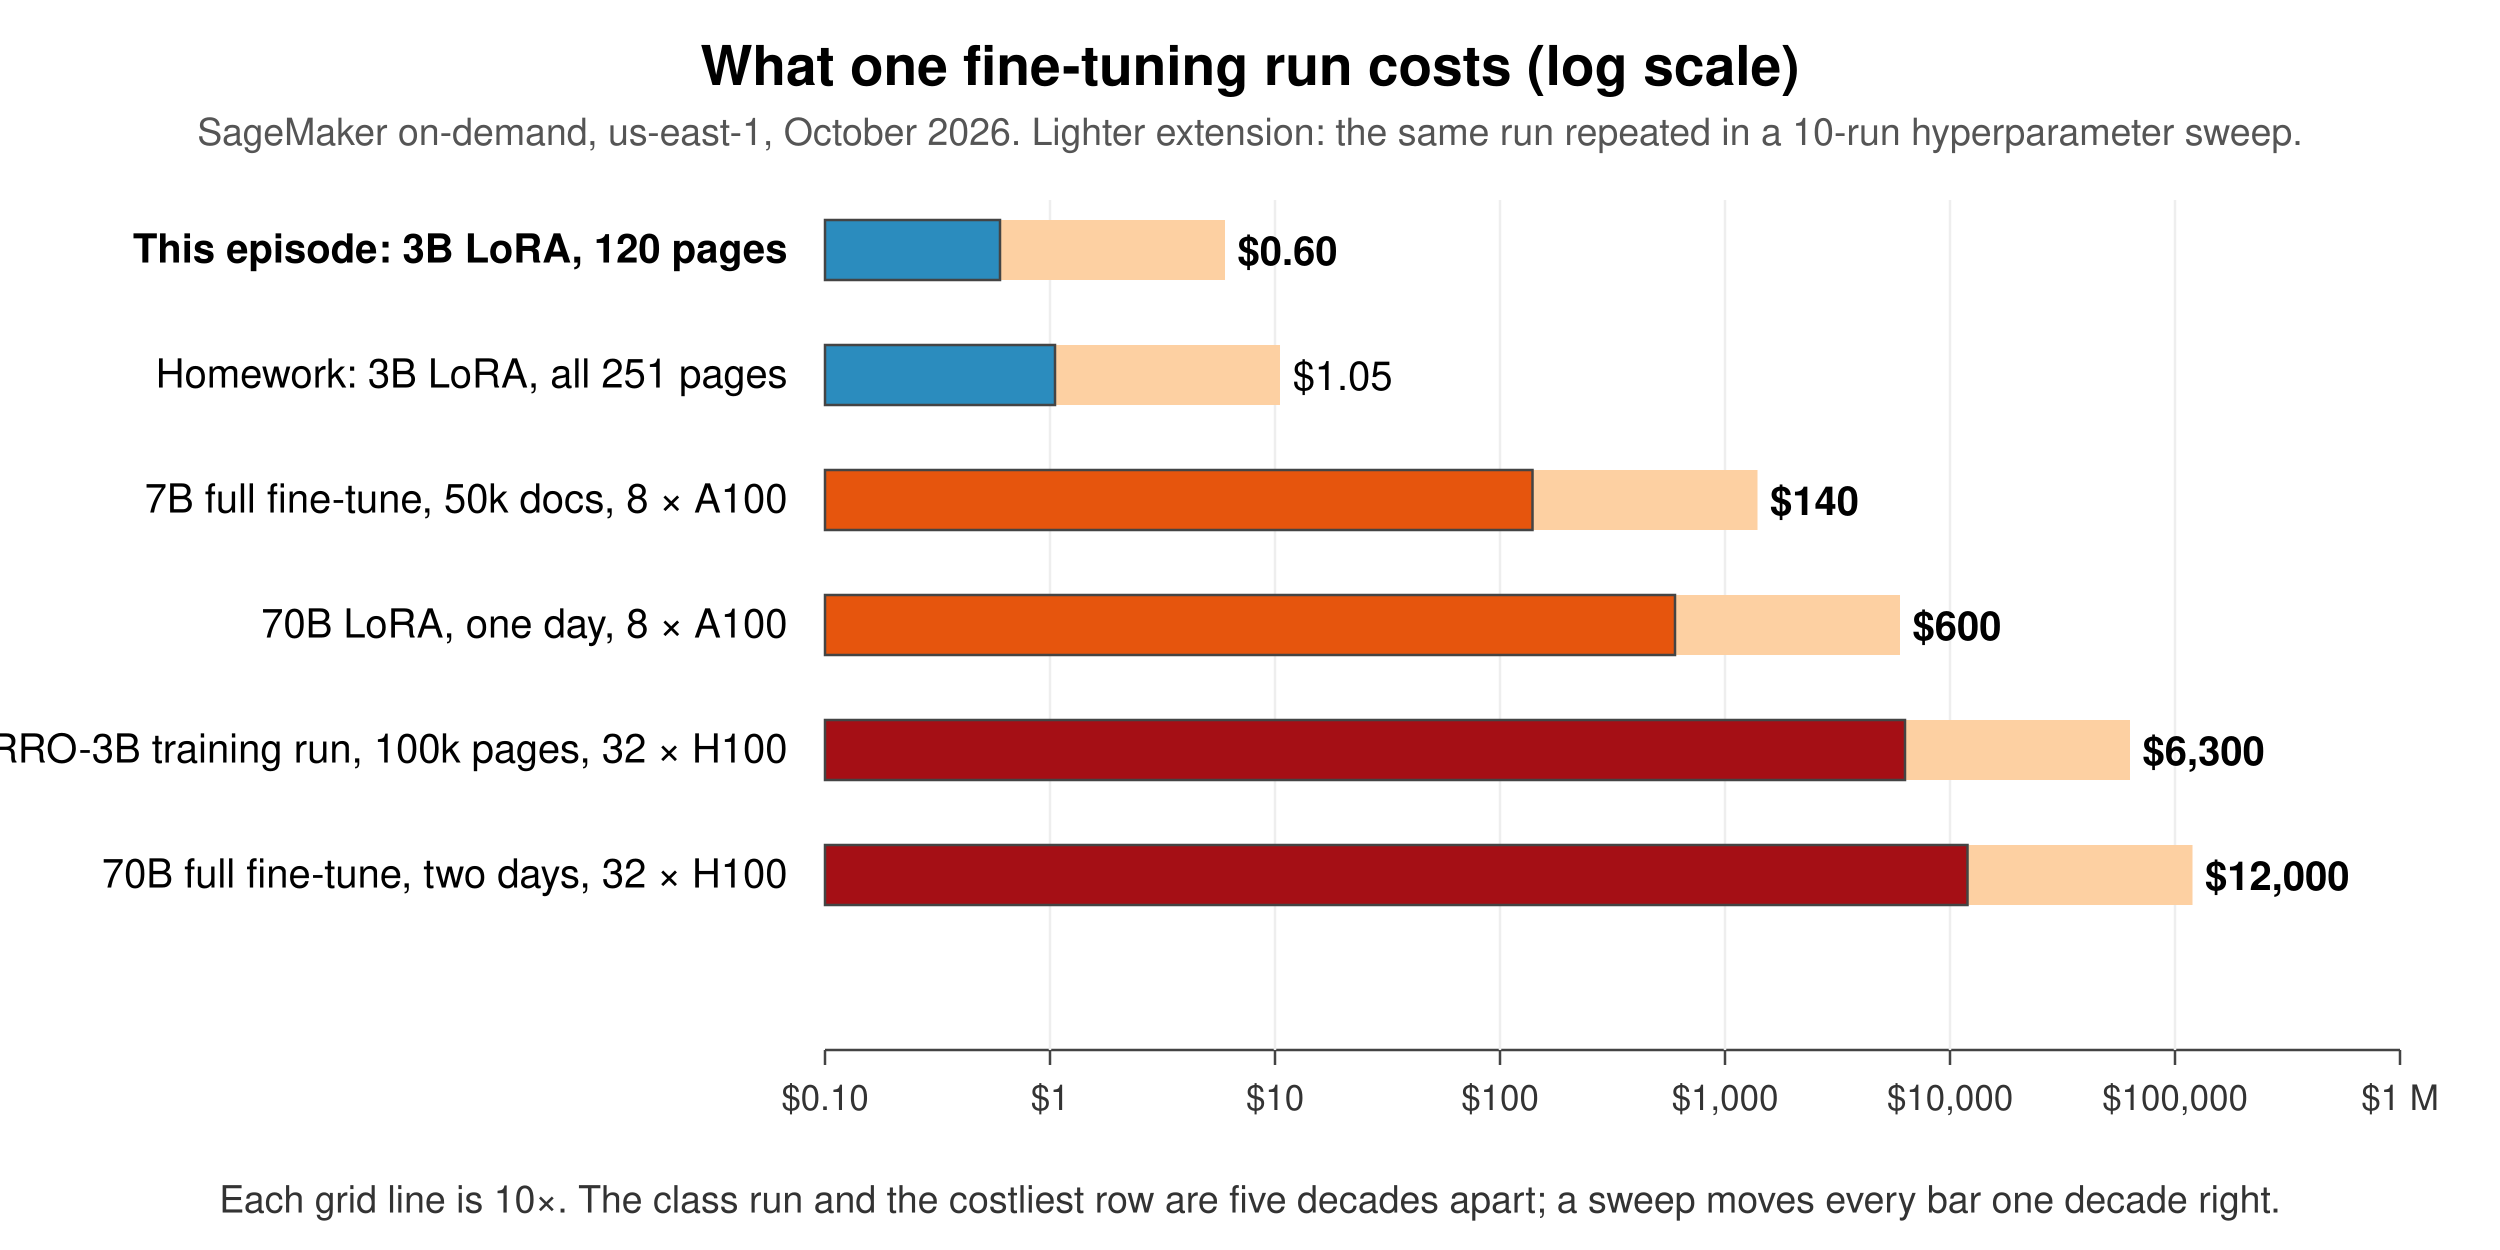
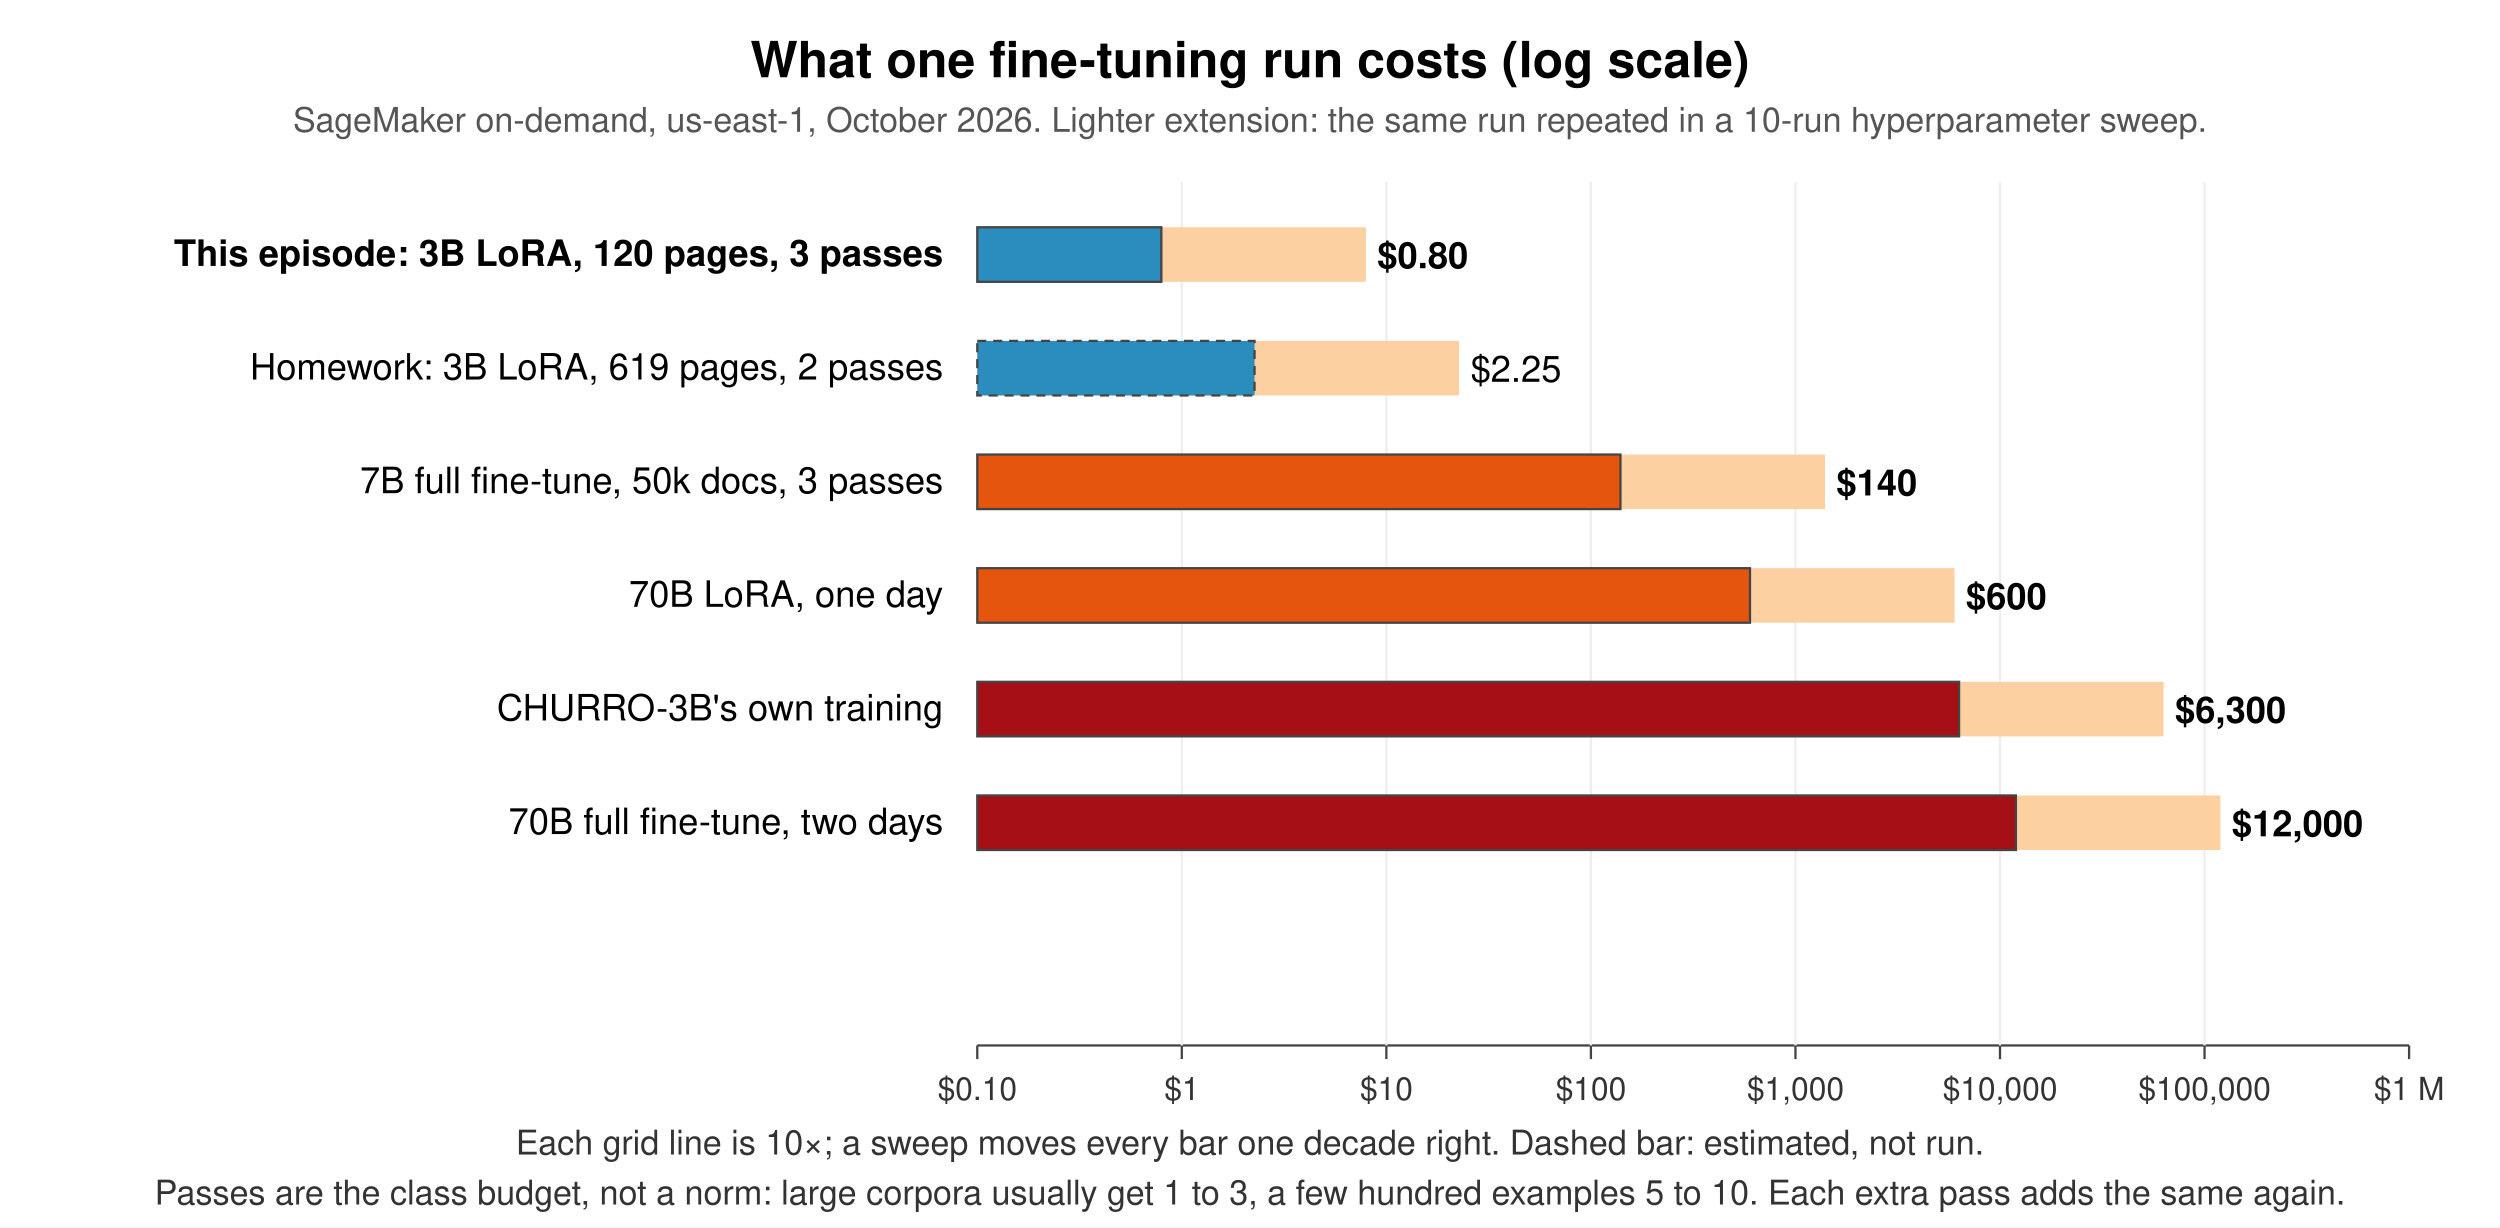
- <svg xmlns="http://www.w3.org/2000/svg" width="1000" height="500" viewBox="0 0 1000 500" font-family="Helvetica, Arial, sans-serif" font-size="16">
-   <rect width="1000" height="500" fill="#ffffff" />
-   <text x="500" y="34" text-anchor="middle" font-weight="bold" font-size="22">What one fine-tuning run costs (log scale)</text>
-   <text x="500" y="58" text-anchor="middle" font-size="15" fill="#555">SageMaker on-demand, us-east-1, October 2026. Lighter extension: the same run repeated in a 10-run hyperparameter sweep.</text>
-   <line x1="330" y1="420" x2="960" y2="420" stroke="#444" />
+ <svg xmlns="http://www.w3.org/2000/svg" width="1100" height="540" viewBox="0 0 1100 540" font-family="Helvetica, Arial, sans-serif" font-size="16">
+   <rect width="1100" height="540" fill="#ffffff" />
+   <text x="550" y="34" text-anchor="middle" font-weight="bold" font-size="22">What one fine-tuning run costs (log scale)</text>
+   <text x="550" y="58" text-anchor="middle" font-size="15" fill="#555">SageMaker on-demand, us-east-1, October 2026. Lighter extension: the same run repeated in a 10-run hyperparameter sweep.</text>
+   <line x1="430" y1="460" x2="1060" y2="460" stroke="#444" />
  <g font-size="14" text-anchor="middle" fill="#333">
-     <line x1="330" y1="420" x2="330" y2="426" stroke="#444" />
-     <text x="330" y="444">$0.10</text>
-     <line x1="420" y1="420" x2="420" y2="426" stroke="#444" />
-     <text x="420" y="444">$1</text>
-     <line x1="510" y1="420" x2="510" y2="426" stroke="#444" />
-     <text x="510" y="444">$10</text>
-     <line x1="600" y1="420" x2="600" y2="426" stroke="#444" />
-     <text x="600" y="444">$100</text>
-     <line x1="690" y1="420" x2="690" y2="426" stroke="#444" />
-     <text x="690" y="444">$1,000</text>
-     <line x1="780" y1="420" x2="780" y2="426" stroke="#444" />
-     <text x="780" y="444">$10,000</text>
-     <line x1="870" y1="420" x2="870" y2="426" stroke="#444" />
-     <text x="870" y="444">$100,000</text>
-     <line x1="960" y1="420" x2="960" y2="426" stroke="#444" />
-     <text x="960" y="444">$1 M</text>
+     <line x1="430" y1="460" x2="430" y2="466" stroke="#444" />
+     <text x="430" y="484">$0.10</text>
+     <line x1="520" y1="460" x2="520" y2="466" stroke="#444" />
+     <text x="520" y="484">$1</text>
+     <line x1="610" y1="460" x2="610" y2="466" stroke="#444" />
+     <text x="610" y="484">$10</text>
+     <line x1="700" y1="460" x2="700" y2="466" stroke="#444" />
+     <text x="700" y="484">$100</text>
+     <line x1="790" y1="460" x2="790" y2="466" stroke="#444" />
+     <text x="790" y="484">$1,000</text>
+     <line x1="880" y1="460" x2="880" y2="466" stroke="#444" />
+     <text x="880" y="484">$10,000</text>
+     <line x1="970" y1="460" x2="970" y2="466" stroke="#444" />
+     <text x="970" y="484">$100,000</text>
+     <line x1="1060" y1="460" x2="1060" y2="466" stroke="#444" />
+     <text x="1060" y="484">$1 M</text>
  </g>
  <g stroke="#eee">
-     <line x1="420" y1="80" x2="420" y2="420" />
-     <line x1="510" y1="80" x2="510" y2="420" />
-     <line x1="600" y1="80" x2="600" y2="420" />
-     <line x1="690" y1="80" x2="690" y2="420" />
-     <line x1="780" y1="80" x2="780" y2="420" />
-     <line x1="870" y1="80" x2="870" y2="420" />
+     <line x1="520" y1="80" x2="520" y2="460" />
+     <line x1="610" y1="80" x2="610" y2="460" />
+     <line x1="700" y1="80" x2="700" y2="460" />
+     <line x1="790" y1="80" x2="790" y2="460" />
+     <line x1="880" y1="80" x2="880" y2="460" />
+     <line x1="970" y1="80" x2="970" y2="460" />
  </g>
-   <text x="315" y="105" text-anchor="end" font-weight="bold">This episode: 3B LoRA, 120 pages</text>
-   <rect x="330" y="88" width="160" height="24" fill="#fdd0a2" stroke="none" />
-   <rect x="330" y="88" width="70" height="24" fill="#2b8cbe" stroke="#444" />
-   <text x="495" y="106" font-weight="bold">$0.60</text>
-   <text x="315" y="155" text-anchor="end">Homework: 3B LoRA, all 251 pages</text>
-   <rect x="330" y="138" width="182" height="24" fill="#fdd0a2" />
-   <rect x="330" y="138" width="92" height="24" fill="#2b8cbe" stroke="#444" />
-   <text x="517" y="156">$1.05</text>
-   <text x="315" y="205" text-anchor="end">7B full fine-tune, 50k docs, 8 × A100</text>
-   <rect x="330" y="188" width="373" height="24" fill="#fdd0a2" />
-   <rect x="330" y="188" width="283" height="24" fill="#e6550d" stroke="#444" />
-   <text x="708" y="206" font-weight="bold">$140</text>
-   <text x="315" y="255" text-anchor="end">70B LoRA, one day, 8 × A100</text>
-   <rect x="330" y="238" width="430" height="24" fill="#fdd0a2" />
-   <rect x="330" y="238" width="340" height="24" fill="#e6550d" stroke="#444" />
-   <text x="765" y="256" font-weight="bold">$600</text>
-   <text x="315" y="305" text-anchor="end">CHURRO-3B training run, 100k pages, 32 × H100</text>
-   <rect x="330" y="288" width="522" height="24" fill="#fdd0a2" />
-   <rect x="330" y="288" width="432" height="24" fill="#a50f15" stroke="#444" />
-   <text x="857" y="306" font-weight="bold">$6,300</text>
-   <text x="315" y="355" text-anchor="end">70B full fine-tune, two days, 32 × H100</text>
-   <rect x="330" y="338" width="547" height="24" fill="#fdd0a2" />
-   <rect x="330" y="338" width="457" height="24" fill="#a50f15" stroke="#444" />
-   <text x="882" y="356" font-weight="bold">$12,000</text>
-   <text x="500" y="485" text-anchor="middle" font-size="15" fill="#333">Each grid line is 10×. The class run and the costliest row are five decades apart; a sweep moves every bar one decade right.</text>
+   <text x="415" y="117" text-anchor="end" font-weight="bold">This episode: 3B LoRA, 120 pages, 3 passes</text>
+   <rect x="430" y="100" width="171" height="24" fill="#fdd0a2" />
+   <rect x="430" y="100" width="81" height="24" fill="#2b8cbe" stroke="#444" />
+   <text x="606" y="118" font-weight="bold">$0.80</text>
+   <text x="415" y="167" text-anchor="end">Homework: 3B LoRA, 619 pages, 2 passes</text>
+   <rect x="430" y="150" width="212" height="24" fill="#fdd0a2" />
+   <rect x="430" y="150" width="122" height="24" fill="#2b8cbe" stroke="#444" stroke-dasharray="4 3" />
+   <text x="647" y="168">$2.25</text>
+   <text x="415" y="217" text-anchor="end">7B full fine-tune, 50k docs, 3 passes</text>
+   <rect x="430" y="200" width="373" height="24" fill="#fdd0a2" />
+   <rect x="430" y="200" width="283" height="24" fill="#e6550d" stroke="#444" />
+   <text x="808" y="218" font-weight="bold">$140</text>
+   <text x="415" y="267" text-anchor="end">70B LoRA, one day</text>
+   <rect x="430" y="250" width="430" height="24" fill="#fdd0a2" />
+   <rect x="430" y="250" width="340" height="24" fill="#e6550d" stroke="#444" />
+   <text x="865" y="268" font-weight="bold">$600</text>
+   <text x="415" y="317" text-anchor="end">CHURRO-3B's own training</text>
+   <rect x="430" y="300" width="522" height="24" fill="#fdd0a2" />
+   <rect x="430" y="300" width="432" height="24" fill="#a50f15" stroke="#444" />
+   <text x="957" y="318" font-weight="bold">$6,300</text>
+   <text x="415" y="367" text-anchor="end">70B full fine-tune, two days</text>
+   <rect x="430" y="350" width="547" height="24" fill="#fdd0a2" />
+   <rect x="430" y="350" width="457" height="24" fill="#a50f15" stroke="#444" />
+   <text x="982" y="368" font-weight="bold">$12,000</text>
+   <text x="550" y="508" text-anchor="middle" font-size="15" fill="#333">Each grid line is 10×; a sweep moves every bar one decade right. Dashed bar: estimated, not run.</text>
+   <text x="550" y="530" text-anchor="middle" font-size="15" fill="#333">Passes are the class budget, not a norm: large corpora usually get 1 to 3, a few hundred examples 5 to 10. Each extra pass adds the same again.</text>
</svg>
